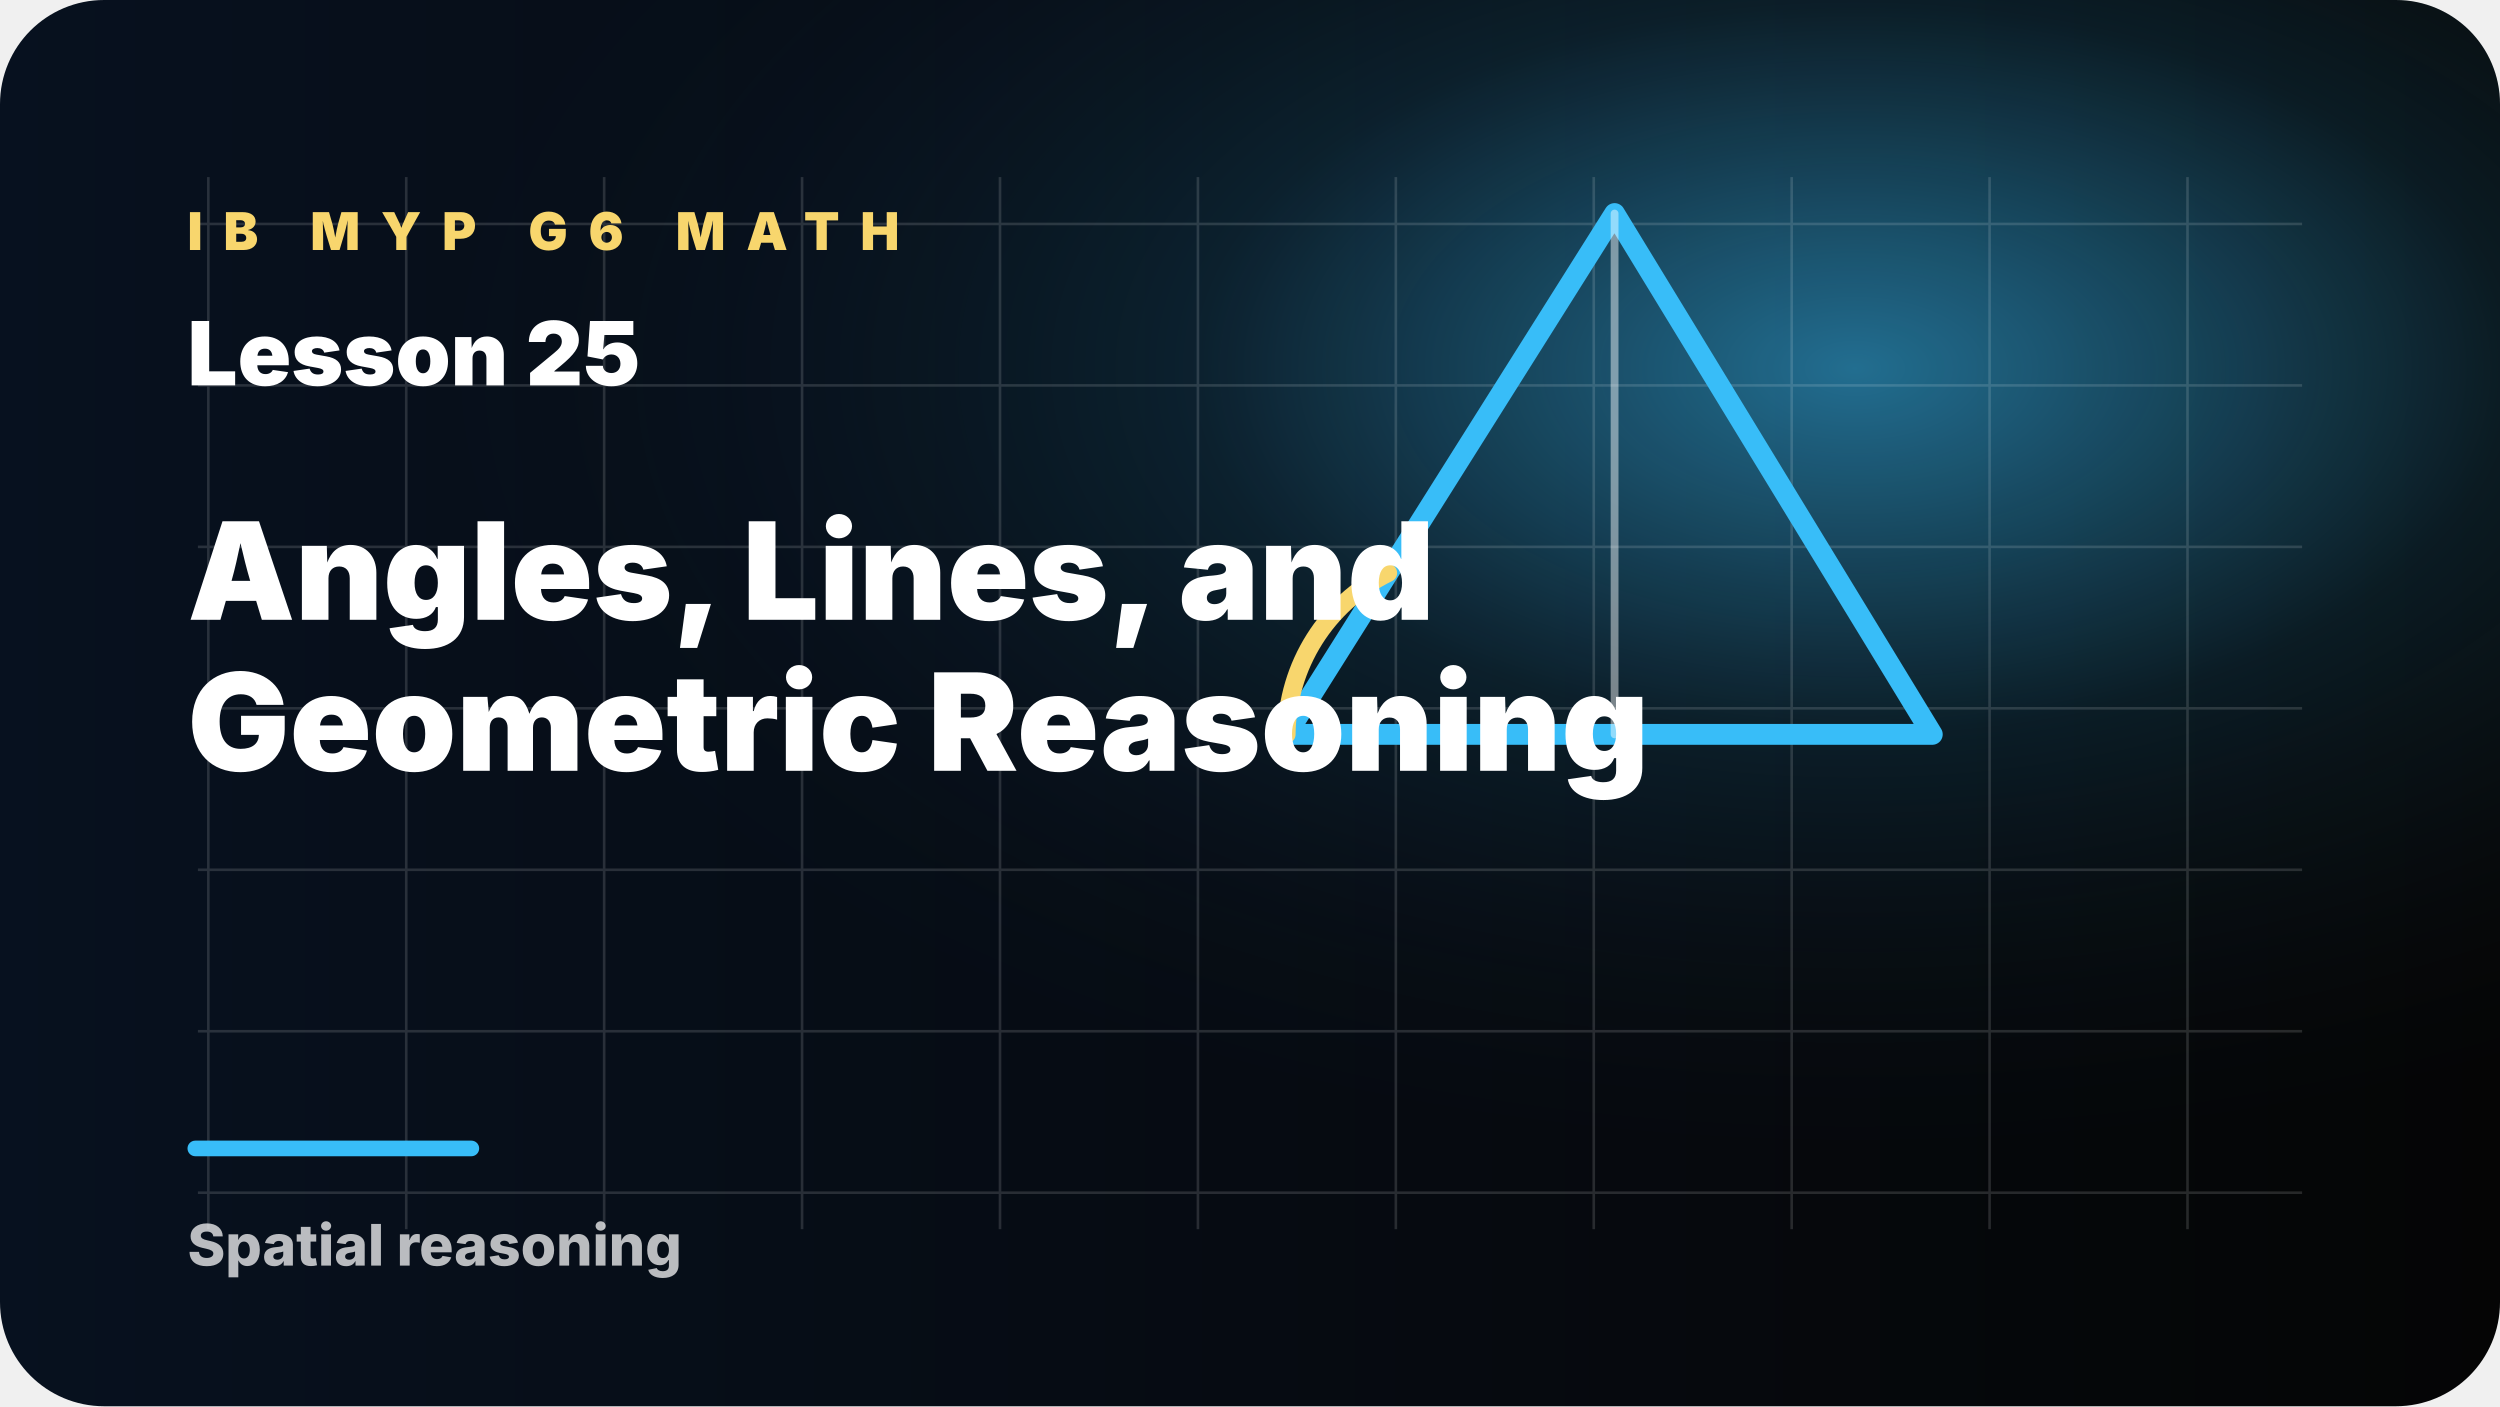
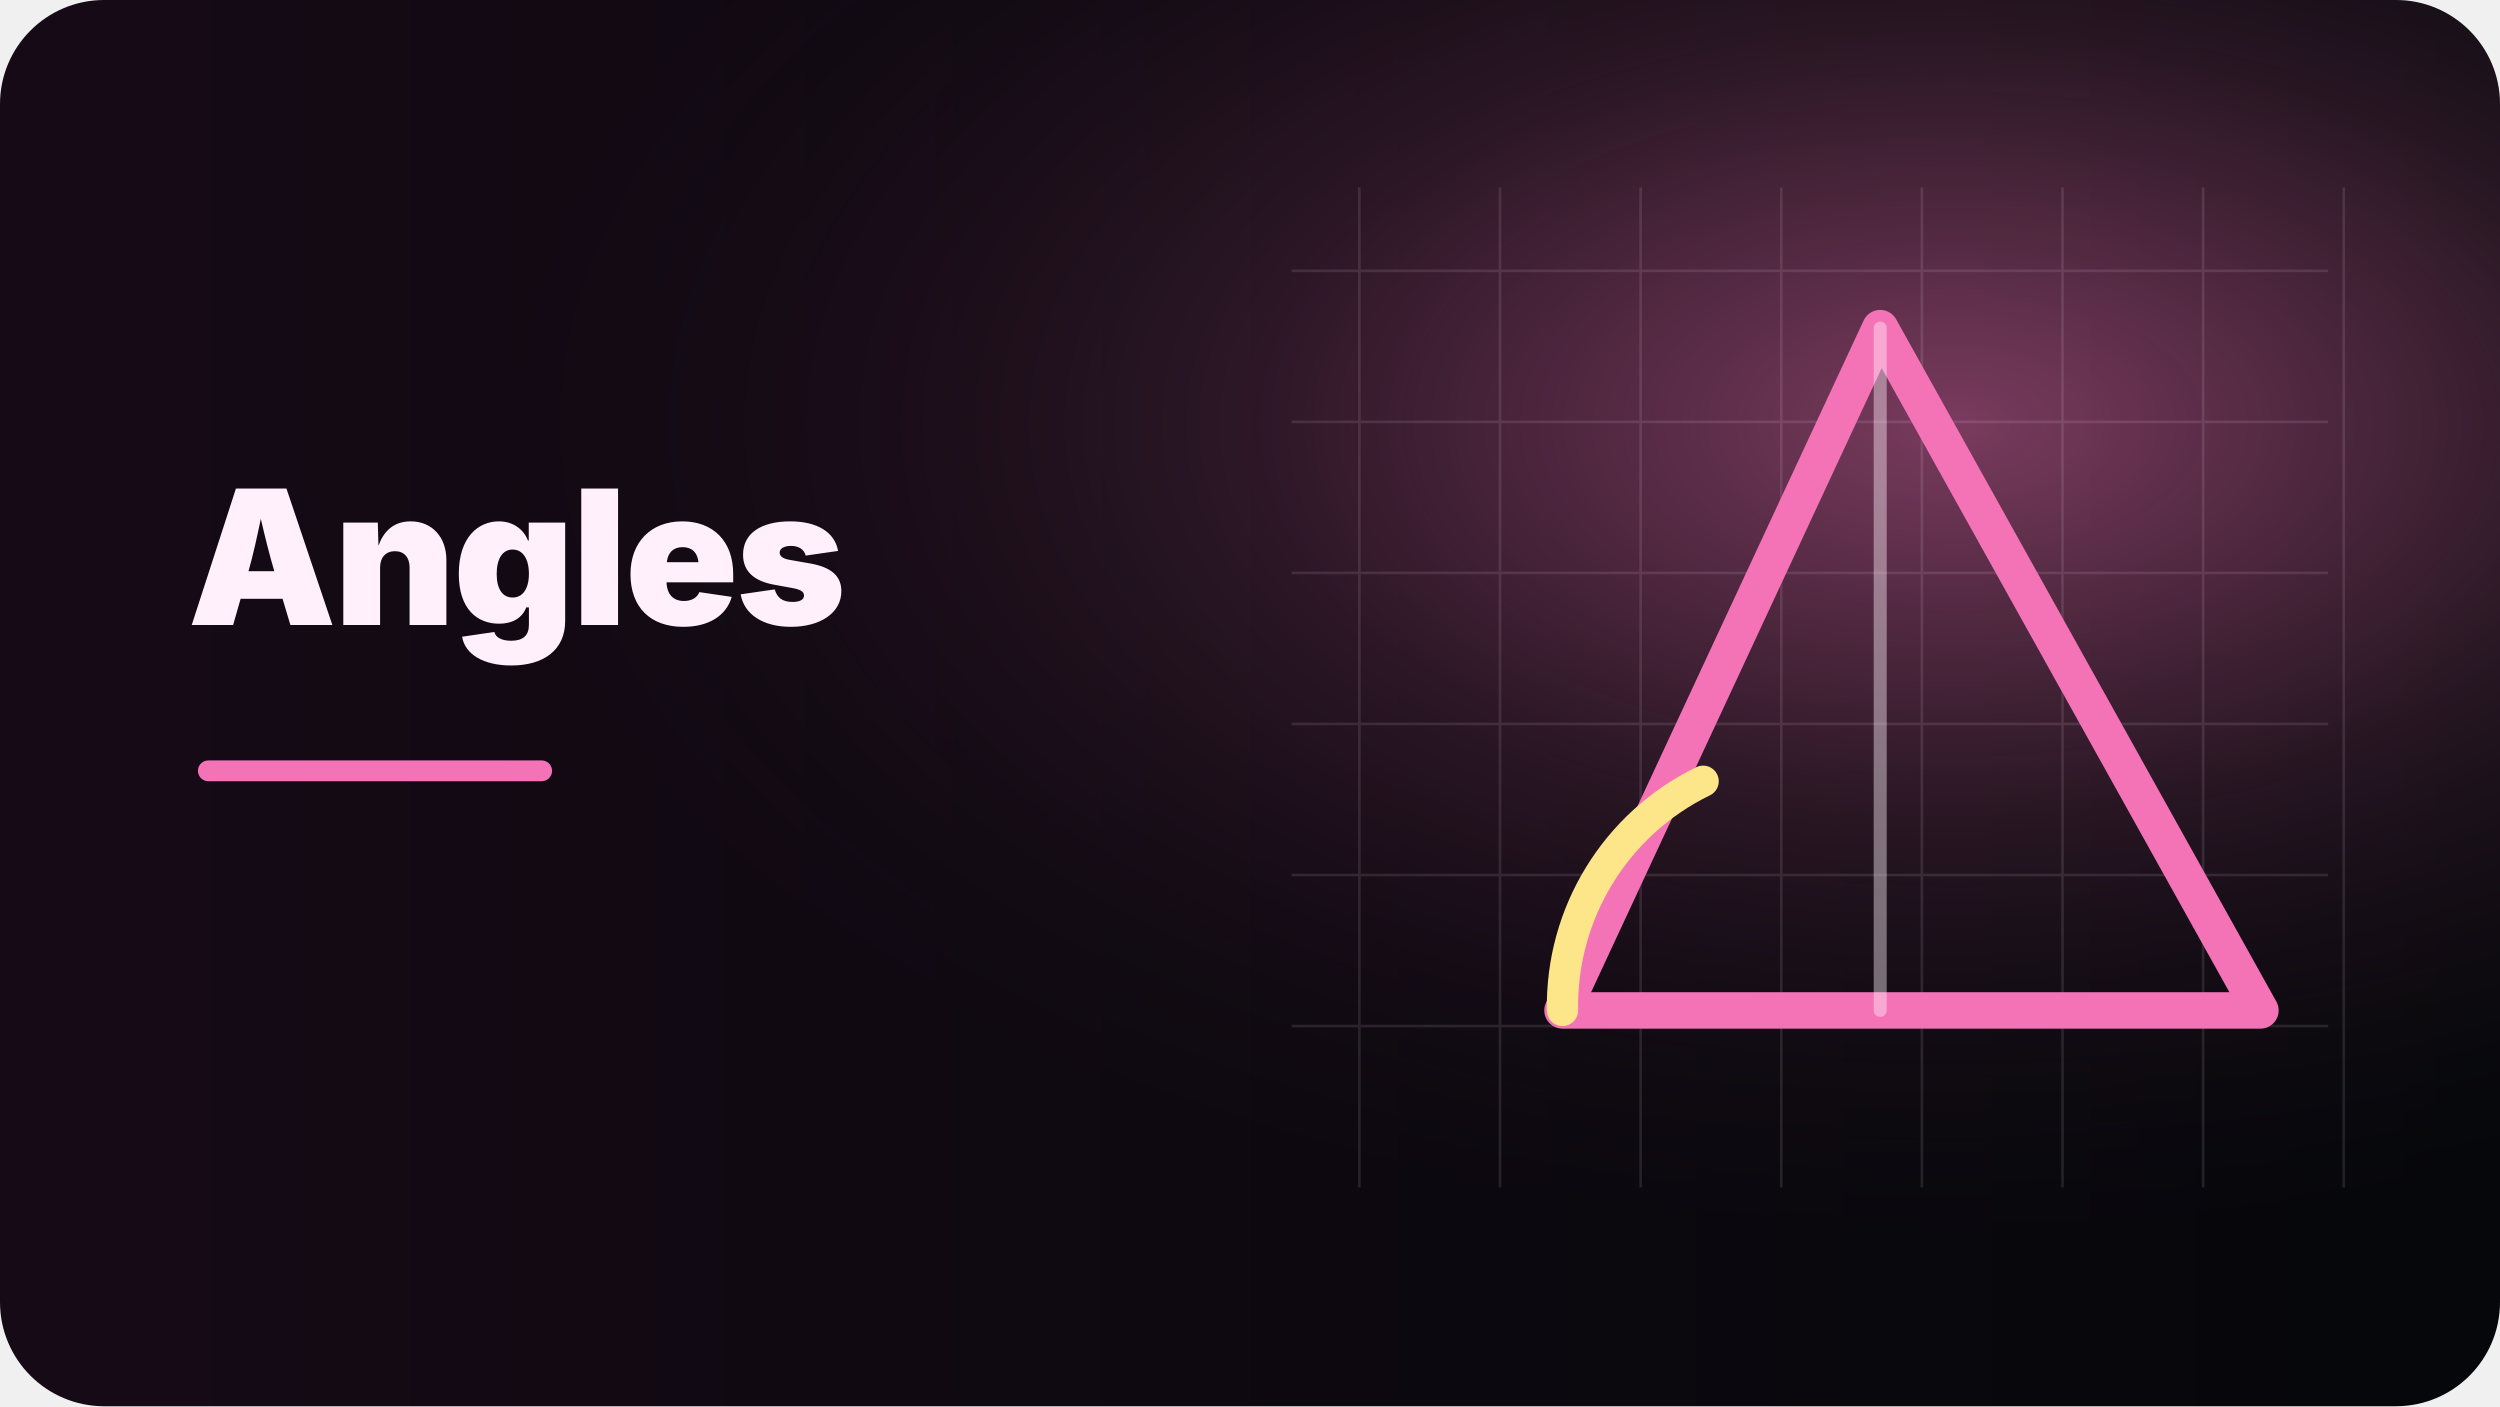
- <svg xmlns="http://www.w3.org/2000/svg" width="960" height="540" viewBox="0 0 960 540" role="img" aria-label="Angles, Lines, and Geometric Reasoning">
+ <svg xmlns="http://www.w3.org/2000/svg" width="960" height="540" viewBox="0 0 960 540" role="img" aria-label="Angles">
  <defs>
-     <radialGradient id="glow25" cx="74%" cy="26%" r="58%">
-       <stop offset="0" stop-color="#38bdf8" stop-opacity="0.56" />
-       <stop offset="0.45" stop-color="#38bdf8" stop-opacity="0.12" />
-       <stop offset="1" stop-color="#07111f" stop-opacity="0" />
+     <radialGradient id="glow" cx="78%" cy="30%" r="60%">
+       <stop offset="0" stop-color="#f472b6" stop-opacity="0.48" />
+       <stop offset="0.46" stop-color="#f472b6" stop-opacity="0.14" />
+       <stop offset="1" stop-color="#160a16" stop-opacity="0" />
    </radialGradient>
-     <linearGradient id="shade25" x1="0" x2="1">
-       <stop offset="0" stop-color="#07111f" />
-       <stop offset="1" stop-color="#050505" />
+     <linearGradient id="base" x1="0" x2="1">
+       <stop offset="0" stop-color="#160a16" />
+       <stop offset="1" stop-color="#05070a" />
    </linearGradient>
  </defs>
-   <rect width="960" height="540" rx="40" fill="url(#shade25)" />
-   <rect width="960" height="540" rx="40" fill="url(#glow25)" />
-   <g opacity="0.14" stroke="white" stroke-width="1">
-     <line x1="80" y1="68" x2="80" y2="472" />
-     <line x1="156" y1="68" x2="156" y2="472" />
-     <line x1="232" y1="68" x2="232" y2="472" />
-     <line x1="308" y1="68" x2="308" y2="472" />
-     <line x1="384" y1="68" x2="384" y2="472" />
-     <line x1="460" y1="68" x2="460" y2="472" />
-     <line x1="536" y1="68" x2="536" y2="472" />
-     <line x1="612" y1="68" x2="612" y2="472" />
-     <line x1="688" y1="68" x2="688" y2="472" />
-     <line x1="764" y1="68" x2="764" y2="472" />
-     <line x1="840" y1="68" x2="840" y2="472" />
-     <line x1="76" y1="86" x2="884" y2="86" />
-     <line x1="76" y1="148" x2="884" y2="148" />
-     <line x1="76" y1="210" x2="884" y2="210" />
-     <line x1="76" y1="272" x2="884" y2="272" />
-     <line x1="76" y1="334" x2="884" y2="334" />
-     <line x1="76" y1="396" x2="884" y2="396" />
-     <line x1="76" y1="458" x2="884" y2="458" />
+   <rect width="960" height="540" rx="40" fill="url(#base)" />
+   <rect width="960" height="540" rx="40" fill="url(#glow)" />
+   <g opacity="0.11" stroke="#fff0fb" stroke-width="1">
+     <line x1="522" y1="72" x2="522" y2="456" />
+     <line x1="576" y1="72" x2="576" y2="456" />
+     <line x1="630" y1="72" x2="630" y2="456" />
+     <line x1="684" y1="72" x2="684" y2="456" />
+     <line x1="738" y1="72" x2="738" y2="456" />
+     <line x1="792" y1="72" x2="792" y2="456" />
+     <line x1="846" y1="72" x2="846" y2="456" />
+     <line x1="900" y1="72" x2="900" y2="456" />
+     <line x1="496" y1="104" x2="894" y2="104" />
+     <line x1="496" y1="162" x2="894" y2="162" />
+     <line x1="496" y1="220" x2="894" y2="220" />
+     <line x1="496" y1="278" x2="894" y2="278" />
+     <line x1="496" y1="336" x2="894" y2="336" />
+     <line x1="496" y1="394" x2="894" y2="394" />
  </g>
-   <g fill="none" stroke-linecap="round" stroke-linejoin="round">
-     <polygon points="494,282 620,82 742,282" stroke="#38bdf8" stroke-width="8" />
-     <path d="M494 282 A70 70 0 0 1 533 220" stroke="#f8d66d" stroke-width="7" />
-     <line x1="620" y1="82" x2="620" y2="282" stroke="white" stroke-width="3" opacity="0.45" />
+   <g stroke-linecap="round" stroke-linejoin="round" fill="none">
+     <polygon points="600,388 722,126 868,388" stroke="#f472b6" stroke-width="14" />
+     <path d="M600 388 A96 96 0 0 1 654 300" stroke="#fde68a" stroke-width="12" />
+     <line x1="722" y1="126" x2="722" y2="388" stroke="#fff0fb" stroke-width="5" opacity="0.42" />
  </g>
  <g font-family="Inter, Arial, sans-serif">
-     <text x="72" y="96" fill="#f8d66d" font-size="20" font-weight="900" letter-spacing="8">IB MYP G6 MATH</text>
-     <text x="72" y="148" fill="white" font-size="34" font-weight="900">Lesson 25</text>
-     <text x="72" y="238" fill="white" font-size="52" font-weight="950">Angles, Lines, and</text>
-     <text x="72" y="296" fill="white" font-size="52" font-weight="950">Geometric Reasoning</text>
-     <rect x="72" y="438" width="112" height="6" rx="3" fill="#38bdf8" />
-     <text x="72" y="486" fill="rgba(255,255,255,0.72)" font-size="22" font-weight="800">Spatial reasoning</text>
+     <text x="72" y="240" fill="#fff0fb" font-size="72" font-weight="950" letter-spacing="-1">Angles</text>
+     <rect x="76" y="292" width="136" height="8" rx="4" fill="#f472b6" />
  </g>
</svg>
